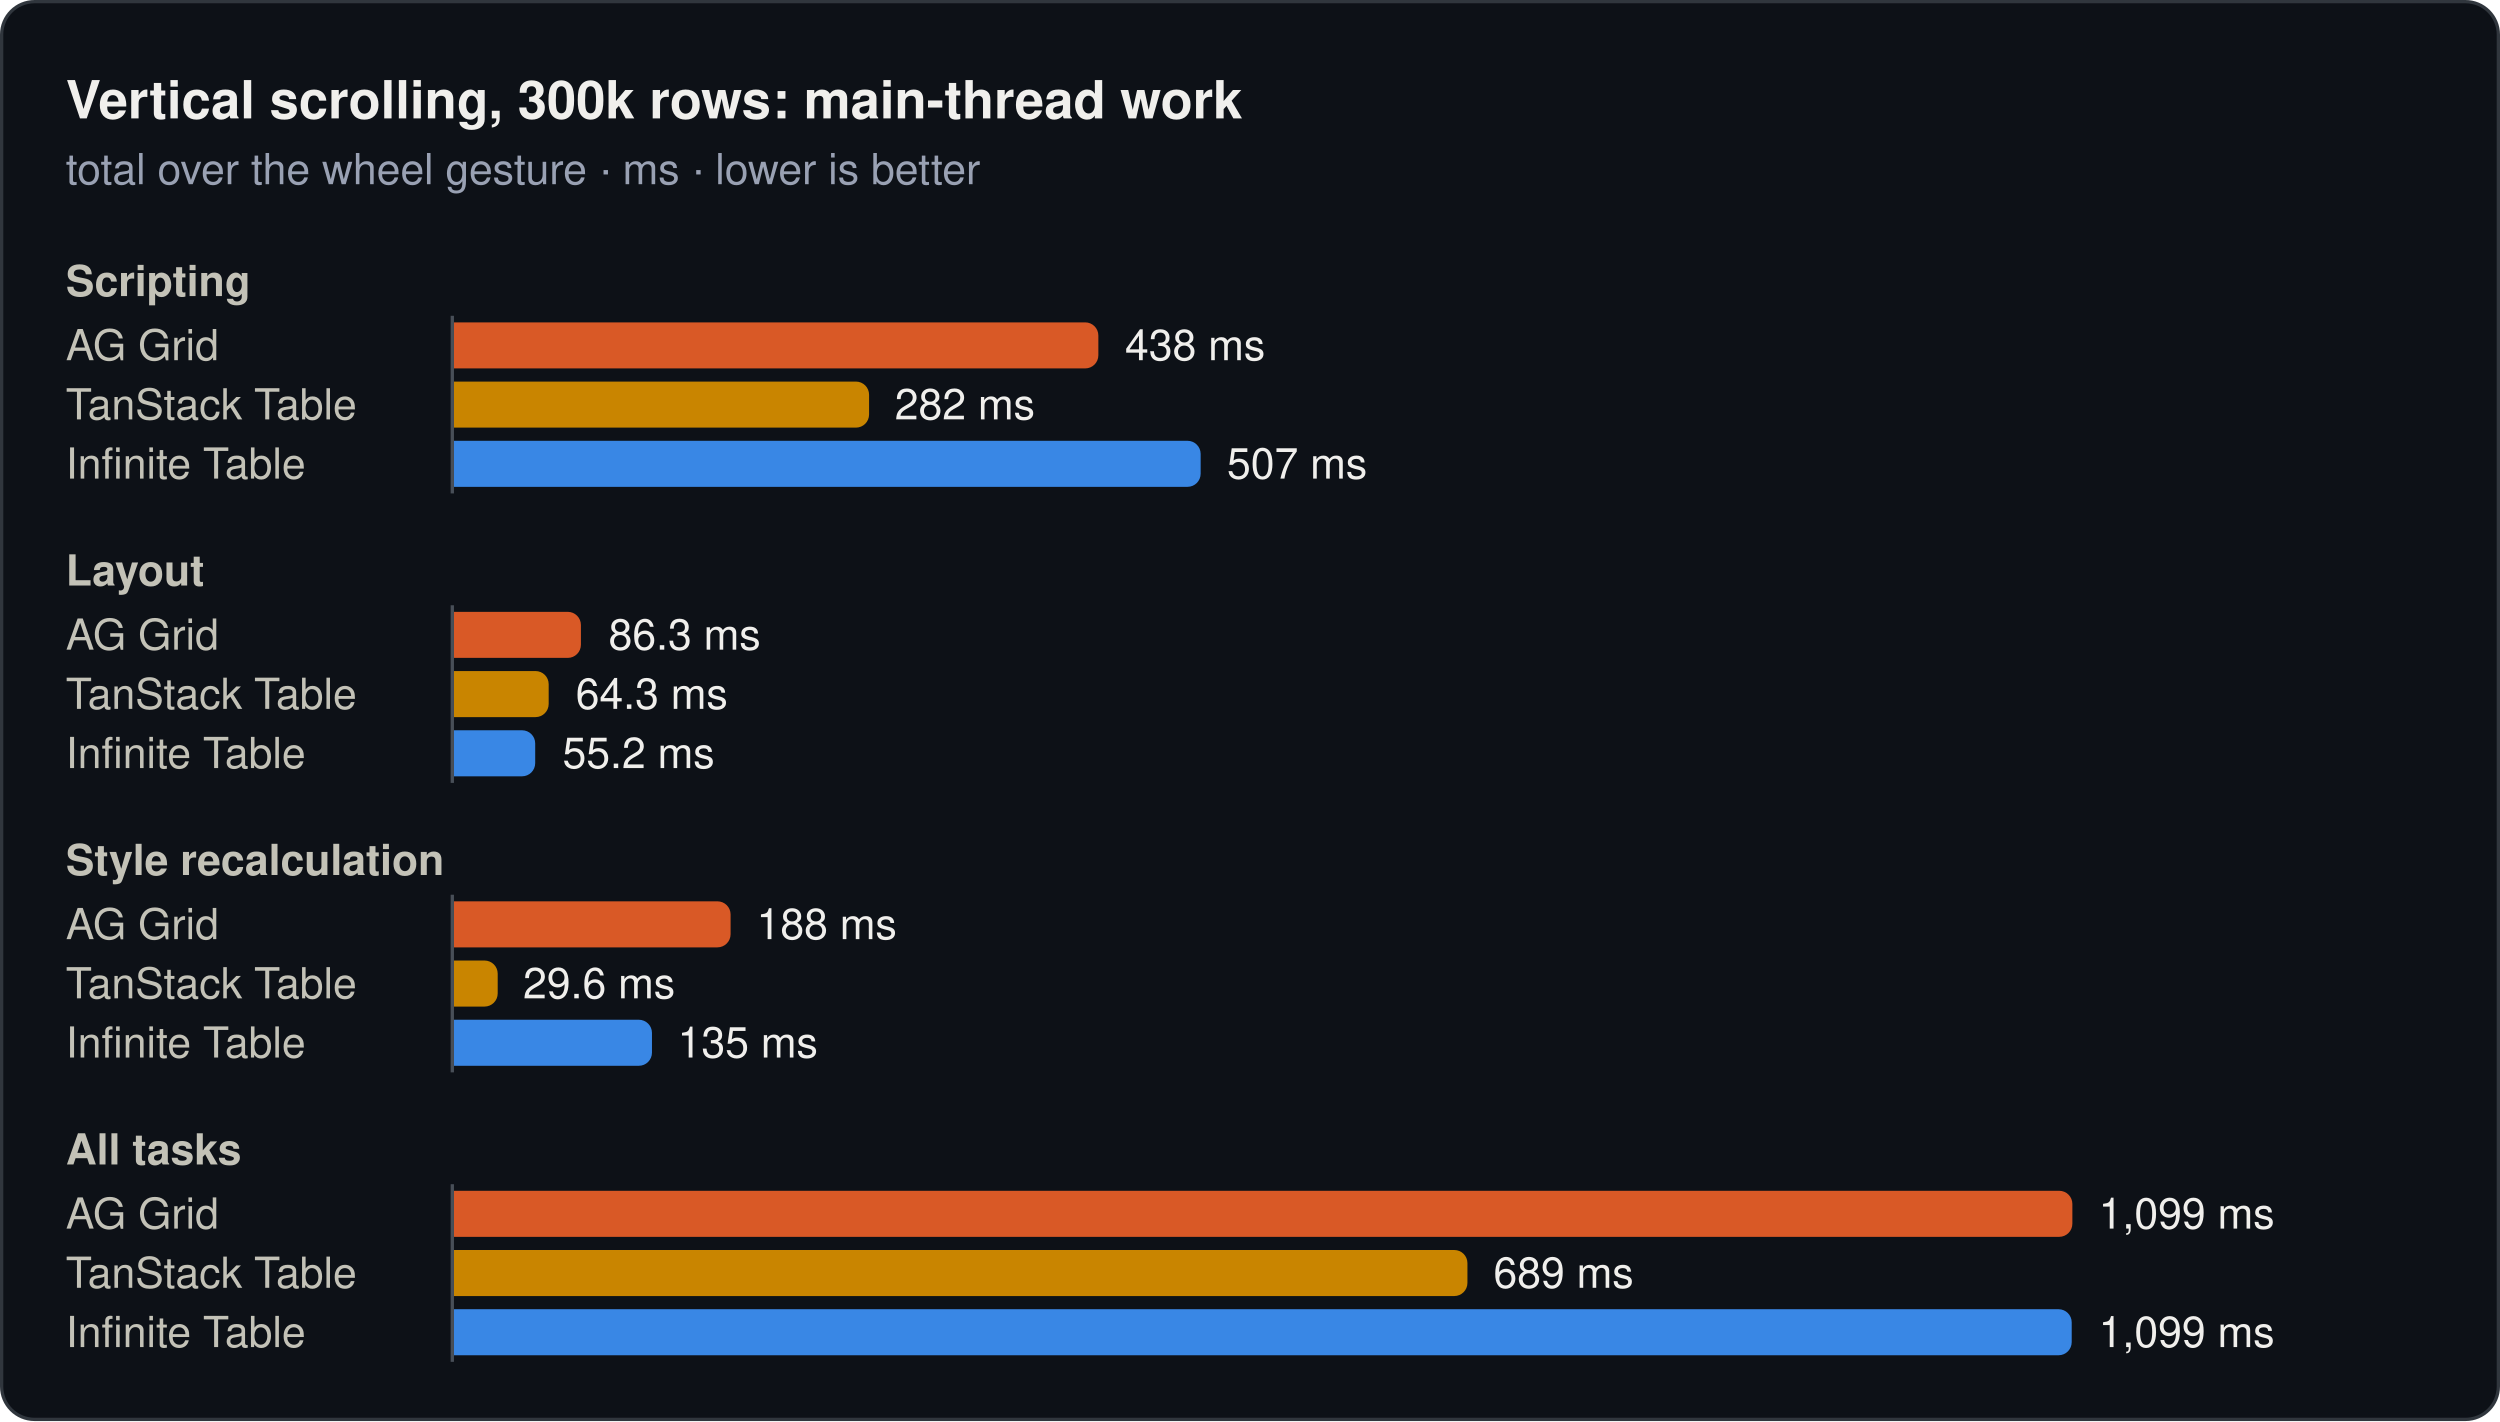
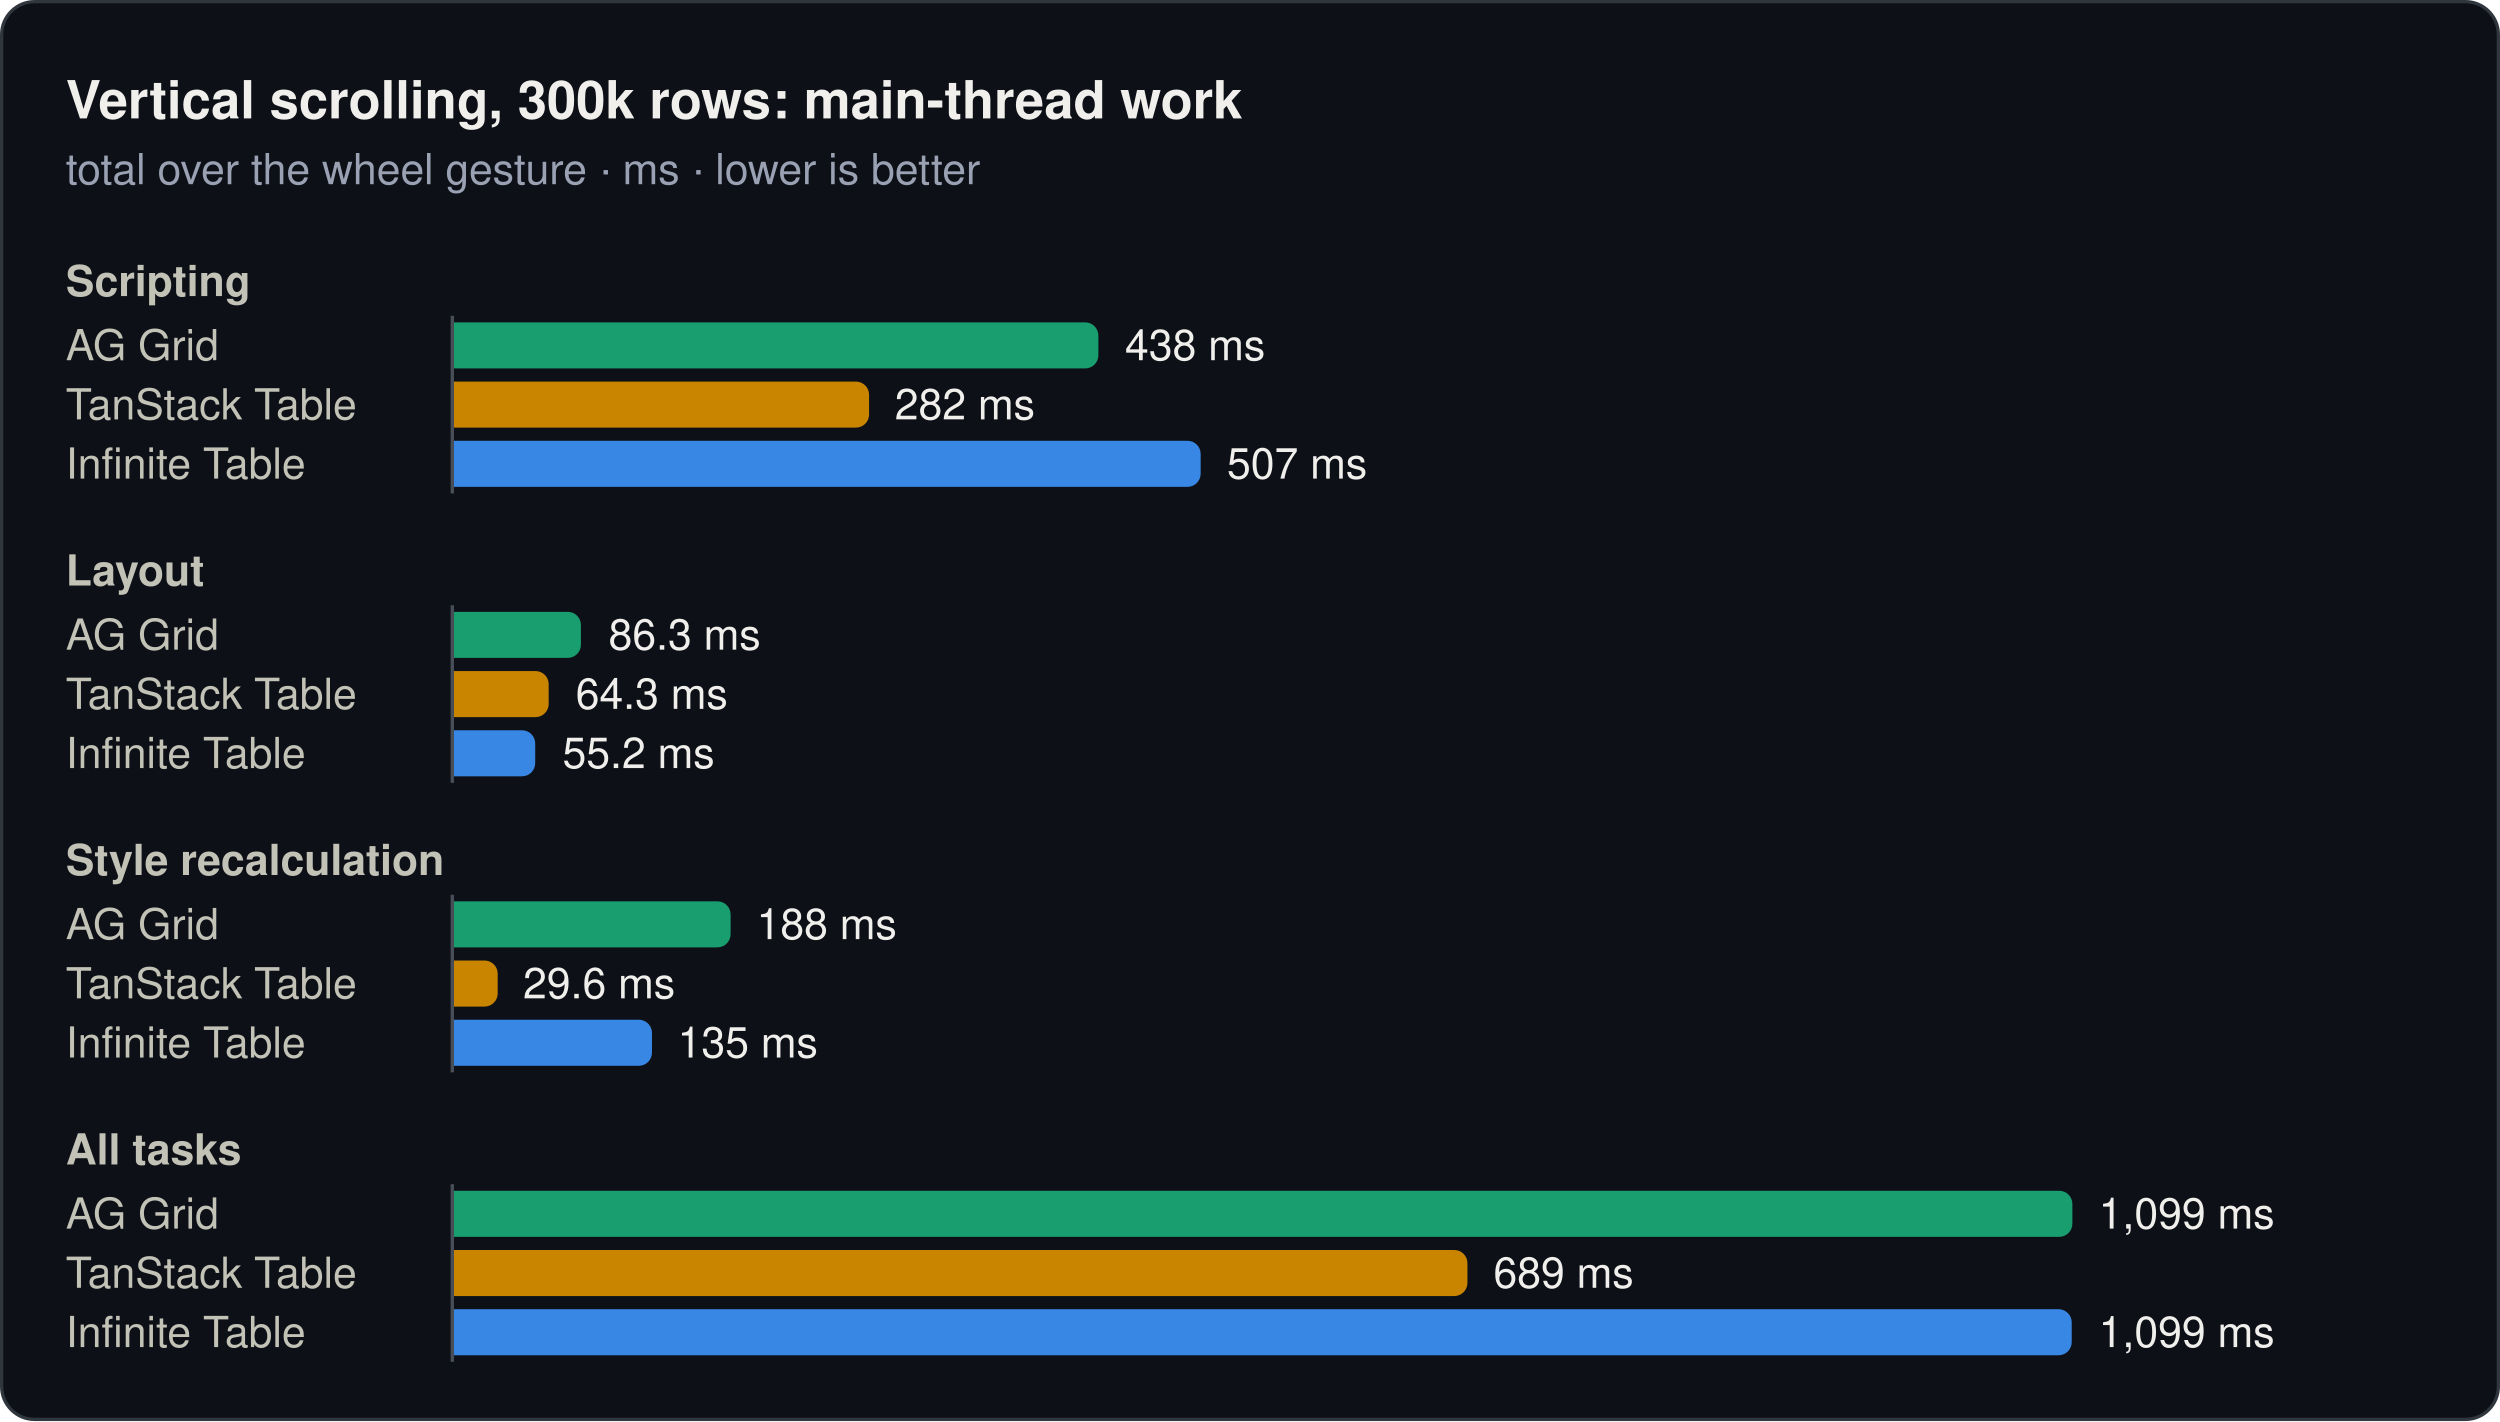
<svg xmlns="http://www.w3.org/2000/svg" width="760" height="432" viewBox="0 0 760 432" role="img">
  <rect x="0.5" y="0.5" width="759" height="431" rx="10" fill="#0d1117" stroke="#30363d" />
  <text x="20" y="36" font-family="system-ui, -apple-system, 'Segoe UI', Helvetica, Arial, sans-serif" font-size="16" font-weight="600" fill="#f0efec">Vertical scrolling, 300k rows: main-thread work</text>
  <text x="20" y="56" font-family="system-ui, -apple-system, 'Segoe UI', Helvetica, Arial, sans-serif" font-size="13" fill="#99a1b3">total over the wheel gesture · ms · lower is better</text>
  <text x="20" y="90" font-family="system-ui, -apple-system, 'Segoe UI', Helvetica, Arial, sans-serif" font-size="13" font-weight="600" fill="#c3c2b7">Scripting</text>
  <text x="20" y="109.5" font-family="system-ui, -apple-system, 'Segoe UI', Helvetica, Arial, sans-serif" font-size="13" fill="#c3c2b7">AG Grid</text>
-   <path d="M138,98H329.9a4,4 0 0 1 4,4V108a4,4 0 0 1 -4,4H138Z" fill="#d95926" />
+   <path d="M138,98H329.9a4,4 0 0 1 4,4V108a4,4 0 0 1 -4,4H138Z" fill="#199e70" />
  <text x="342" y="109.5" font-family="system-ui, -apple-system, 'Segoe UI', Helvetica, Arial, sans-serif" font-size="13" fill="#f0efec">438 ms</text>
  <text x="20" y="127.5" font-family="system-ui, -apple-system, 'Segoe UI', Helvetica, Arial, sans-serif" font-size="13" fill="#c3c2b7">TanStack Table</text>
  <path d="M138,116H260.2a4,4 0 0 1 4,4V126a4,4 0 0 1 -4,4H138Z" fill="#c98500" />
  <text x="272" y="127.5" font-family="system-ui, -apple-system, 'Segoe UI', Helvetica, Arial, sans-serif" font-size="13" fill="#f0efec">282 ms</text>
  <text x="20" y="145.5" font-family="system-ui, -apple-system, 'Segoe UI', Helvetica, Arial, sans-serif" font-size="13" fill="#c3c2b7">Infinite Table</text>
  <path d="M138,134H361a4,4 0 0 1 4,4V144a4,4 0 0 1 -4,4H138Z" fill="#3987e5" />
  <text x="373" y="145.5" font-family="system-ui, -apple-system, 'Segoe UI', Helvetica, Arial, sans-serif" font-size="13" fill="#f0efec">507 ms</text>
  <line x1="137.5" y1="96" x2="137.5" y2="150" stroke="#484f58" stroke-width="1" />
  <text x="20" y="178" font-family="system-ui, -apple-system, 'Segoe UI', Helvetica, Arial, sans-serif" font-size="13" font-weight="600" fill="#c3c2b7">Layout</text>
  <text x="20" y="197.5" font-family="system-ui, -apple-system, 'Segoe UI', Helvetica, Arial, sans-serif" font-size="13" fill="#c3c2b7">AG Grid</text>
-   <path d="M138,186H172.6a4,4 0 0 1 4,4V196a4,4 0 0 1 -4,4H138Z" fill="#d95926" />
+   <path d="M138,186H172.6a4,4 0 0 1 4,4V196a4,4 0 0 1 -4,4H138Z" fill="#199e70" />
  <text x="185" y="197.5" font-family="system-ui, -apple-system, 'Segoe UI', Helvetica, Arial, sans-serif" font-size="13" fill="#f0efec">86.3 ms</text>
  <text x="20" y="215.5" font-family="system-ui, -apple-system, 'Segoe UI', Helvetica, Arial, sans-serif" font-size="13" fill="#c3c2b7">TanStack Table</text>
  <path d="M138,204H162.8a4,4 0 0 1 4,4V214a4,4 0 0 1 -4,4H138Z" fill="#c98500" />
  <text x="175" y="215.5" font-family="system-ui, -apple-system, 'Segoe UI', Helvetica, Arial, sans-serif" font-size="13" fill="#f0efec">64.3 ms</text>
  <text x="20" y="233.5" font-family="system-ui, -apple-system, 'Segoe UI', Helvetica, Arial, sans-serif" font-size="13" fill="#c3c2b7">Infinite Table</text>
  <path d="M138,222H158.7a4,4 0 0 1 4,4V232a4,4 0 0 1 -4,4H138Z" fill="#3987e5" />
  <text x="171" y="233.5" font-family="system-ui, -apple-system, 'Segoe UI', Helvetica, Arial, sans-serif" font-size="13" fill="#f0efec">55.2 ms</text>
  <line x1="137.5" y1="184" x2="137.5" y2="238" stroke="#484f58" stroke-width="1" />
  <text x="20" y="266" font-family="system-ui, -apple-system, 'Segoe UI', Helvetica, Arial, sans-serif" font-size="13" font-weight="600" fill="#c3c2b7">Style recalculation</text>
  <text x="20" y="285.5" font-family="system-ui, -apple-system, 'Segoe UI', Helvetica, Arial, sans-serif" font-size="13" fill="#c3c2b7">AG Grid</text>
-   <path d="M138,274H218.1a4,4 0 0 1 4,4V284a4,4 0 0 1 -4,4H138Z" fill="#d95926" />
+   <path d="M138,274H218.1a4,4 0 0 1 4,4V284a4,4 0 0 1 -4,4H138Z" fill="#199e70" />
  <text x="230" y="285.5" font-family="system-ui, -apple-system, 'Segoe UI', Helvetica, Arial, sans-serif" font-size="13" fill="#f0efec">188 ms</text>
  <text x="20" y="303.5" font-family="system-ui, -apple-system, 'Segoe UI', Helvetica, Arial, sans-serif" font-size="13" fill="#c3c2b7">TanStack Table</text>
  <path d="M138,292H147.3a4,4 0 0 1 4,4V302a4,4 0 0 1 -4,4H138Z" fill="#c98500" />
  <text x="159" y="303.5" font-family="system-ui, -apple-system, 'Segoe UI', Helvetica, Arial, sans-serif" font-size="13" fill="#f0efec">29.6 ms</text>
  <text x="20" y="321.5" font-family="system-ui, -apple-system, 'Segoe UI', Helvetica, Arial, sans-serif" font-size="13" fill="#c3c2b7">Infinite Table</text>
  <path d="M138,310H194.2a4,4 0 0 1 4,4V320a4,4 0 0 1 -4,4H138Z" fill="#3987e5" />
  <text x="206" y="321.5" font-family="system-ui, -apple-system, 'Segoe UI', Helvetica, Arial, sans-serif" font-size="13" fill="#f0efec">135 ms</text>
  <line x1="137.5" y1="272" x2="137.5" y2="326" stroke="#484f58" stroke-width="1" />
  <text x="20" y="354" font-family="system-ui, -apple-system, 'Segoe UI', Helvetica, Arial, sans-serif" font-size="13" font-weight="600" fill="#c3c2b7">All tasks</text>
  <text x="20" y="373.5" font-family="system-ui, -apple-system, 'Segoe UI', Helvetica, Arial, sans-serif" font-size="13" fill="#c3c2b7">AG Grid</text>
-   <path d="M138,362H626a4,4 0 0 1 4,4V372a4,4 0 0 1 -4,4H138Z" fill="#d95926" />
+   <path d="M138,362H626a4,4 0 0 1 4,4V372a4,4 0 0 1 -4,4H138Z" fill="#199e70" />
  <text x="638" y="373.5" font-family="system-ui, -apple-system, 'Segoe UI', Helvetica, Arial, sans-serif" font-size="13" fill="#f0efec">1,099 ms</text>
  <text x="20" y="391.5" font-family="system-ui, -apple-system, 'Segoe UI', Helvetica, Arial, sans-serif" font-size="13" fill="#c3c2b7">TanStack Table</text>
  <path d="M138,380H442.1a4,4 0 0 1 4,4V390a4,4 0 0 1 -4,4H138Z" fill="#c98500" />
  <text x="454" y="391.5" font-family="system-ui, -apple-system, 'Segoe UI', Helvetica, Arial, sans-serif" font-size="13" fill="#f0efec">689 ms</text>
  <text x="20" y="409.5" font-family="system-ui, -apple-system, 'Segoe UI', Helvetica, Arial, sans-serif" font-size="13" fill="#c3c2b7">Infinite Table</text>
  <path d="M138,398H625.8a4,4 0 0 1 4,4V408a4,4 0 0 1 -4,4H138Z" fill="#3987e5" />
  <text x="638" y="409.5" font-family="system-ui, -apple-system, 'Segoe UI', Helvetica, Arial, sans-serif" font-size="13" fill="#f0efec">1,099 ms</text>
  <line x1="137.5" y1="360" x2="137.5" y2="414" stroke="#484f58" stroke-width="1" />
</svg>
